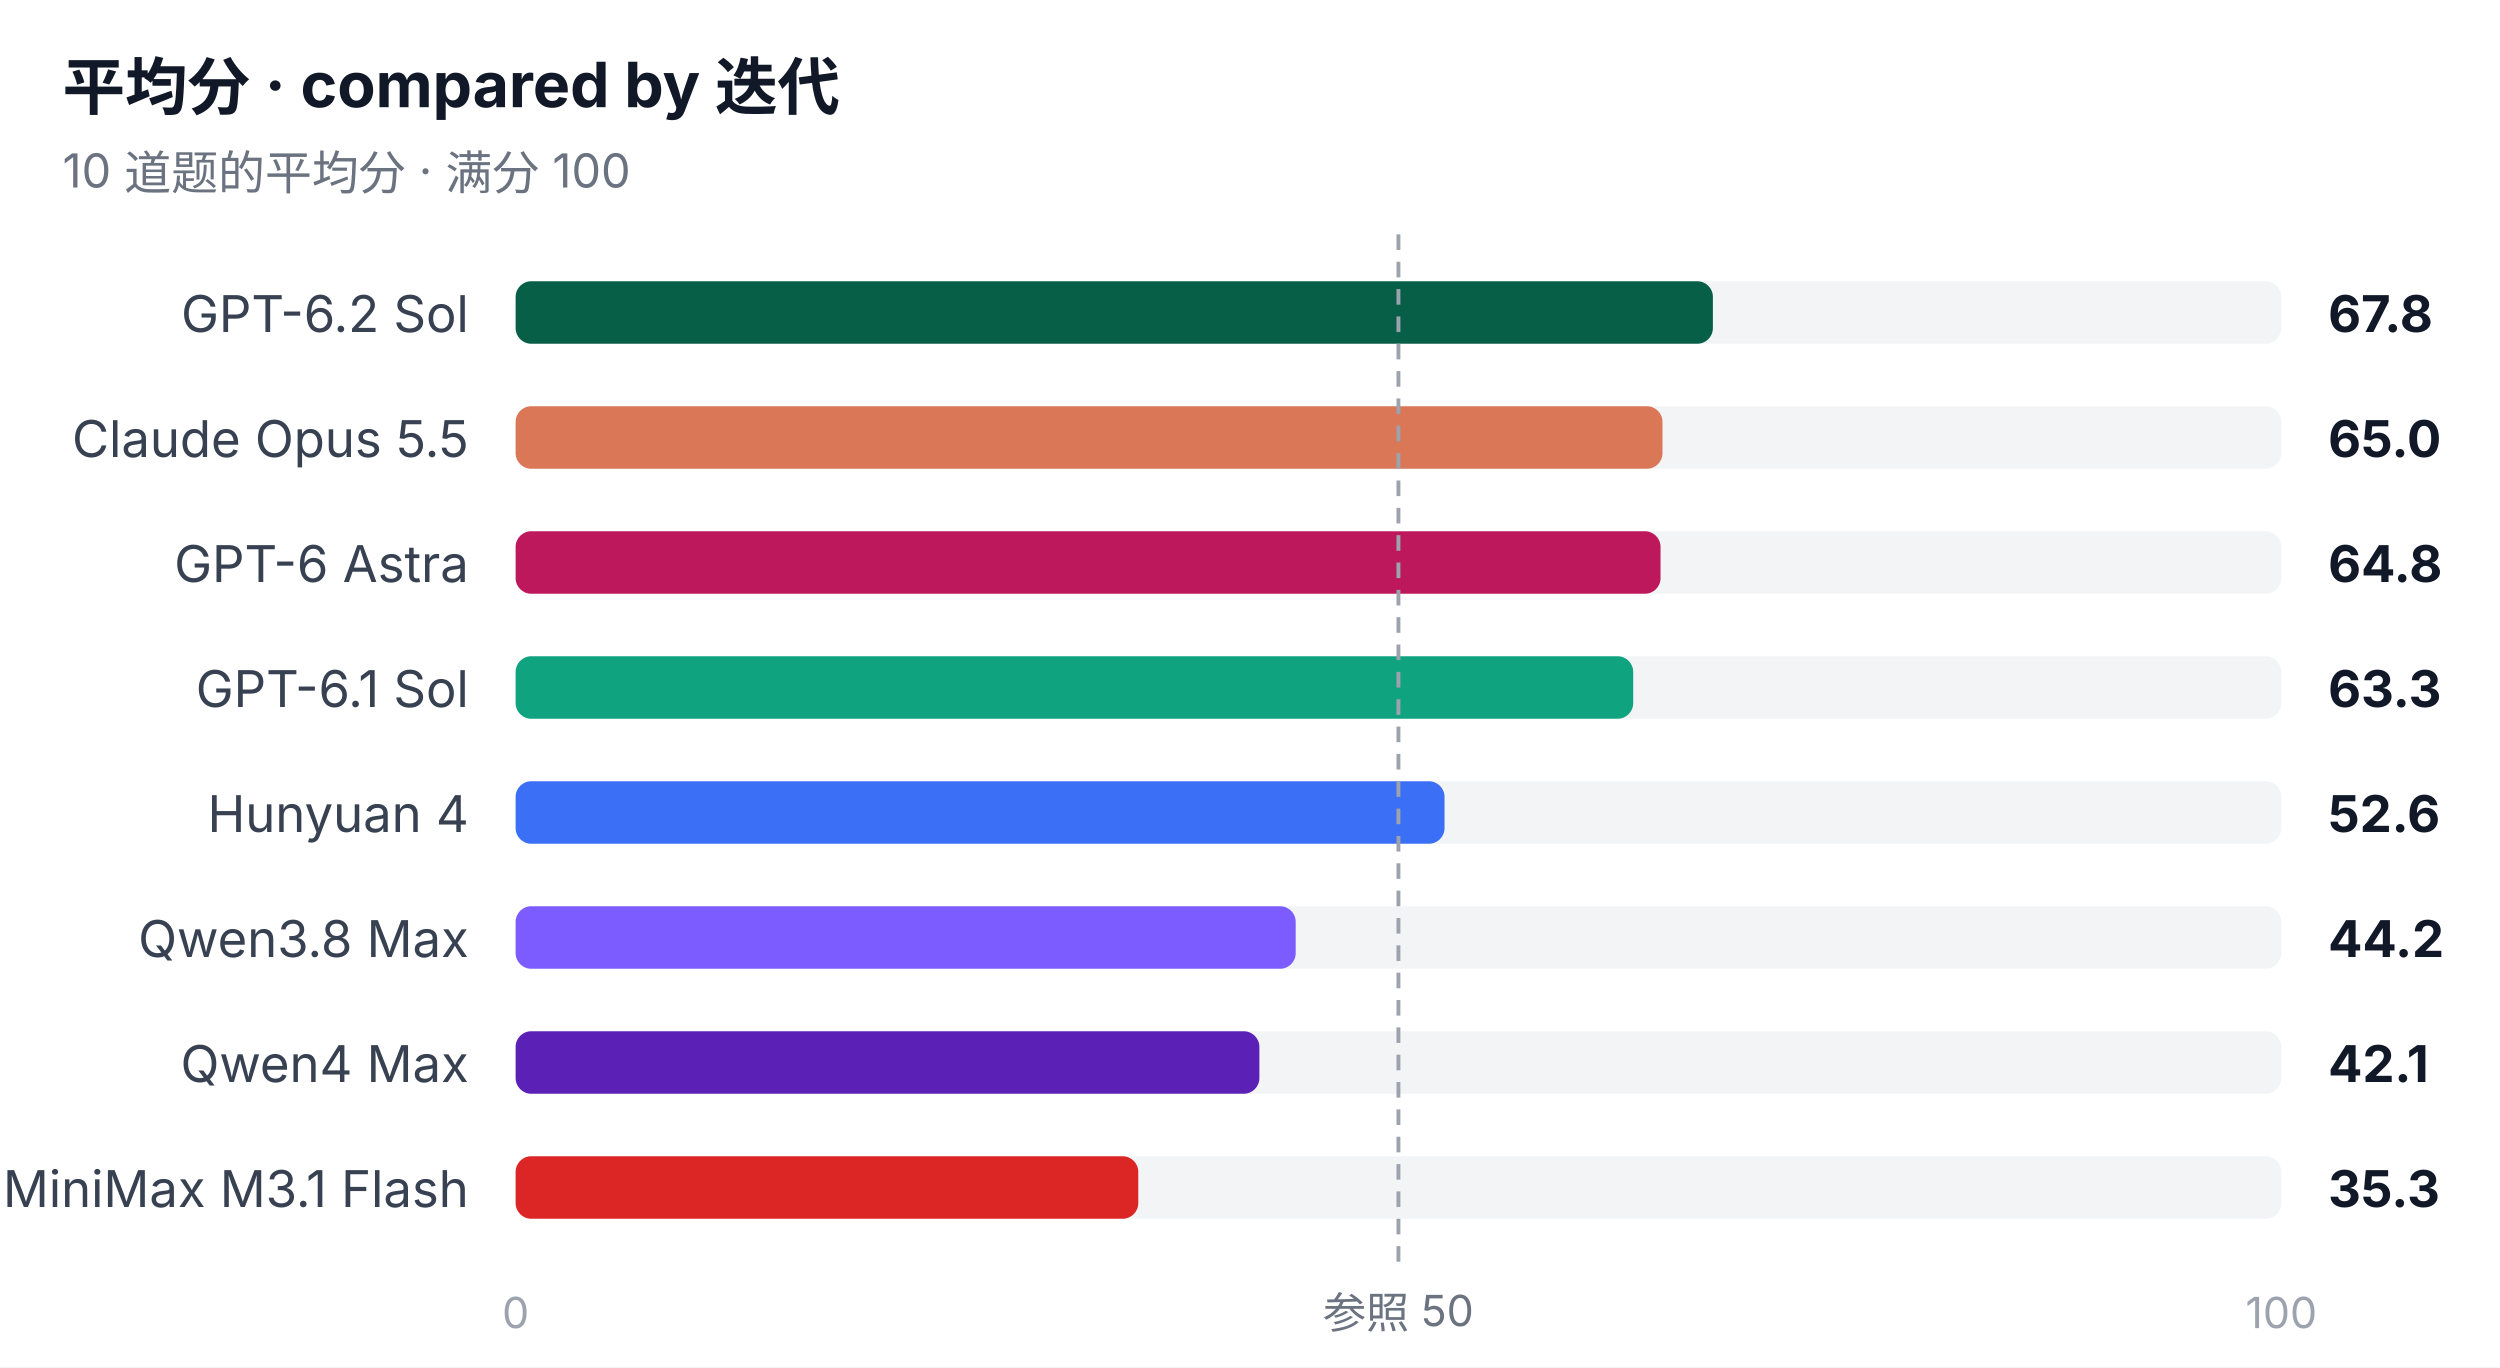
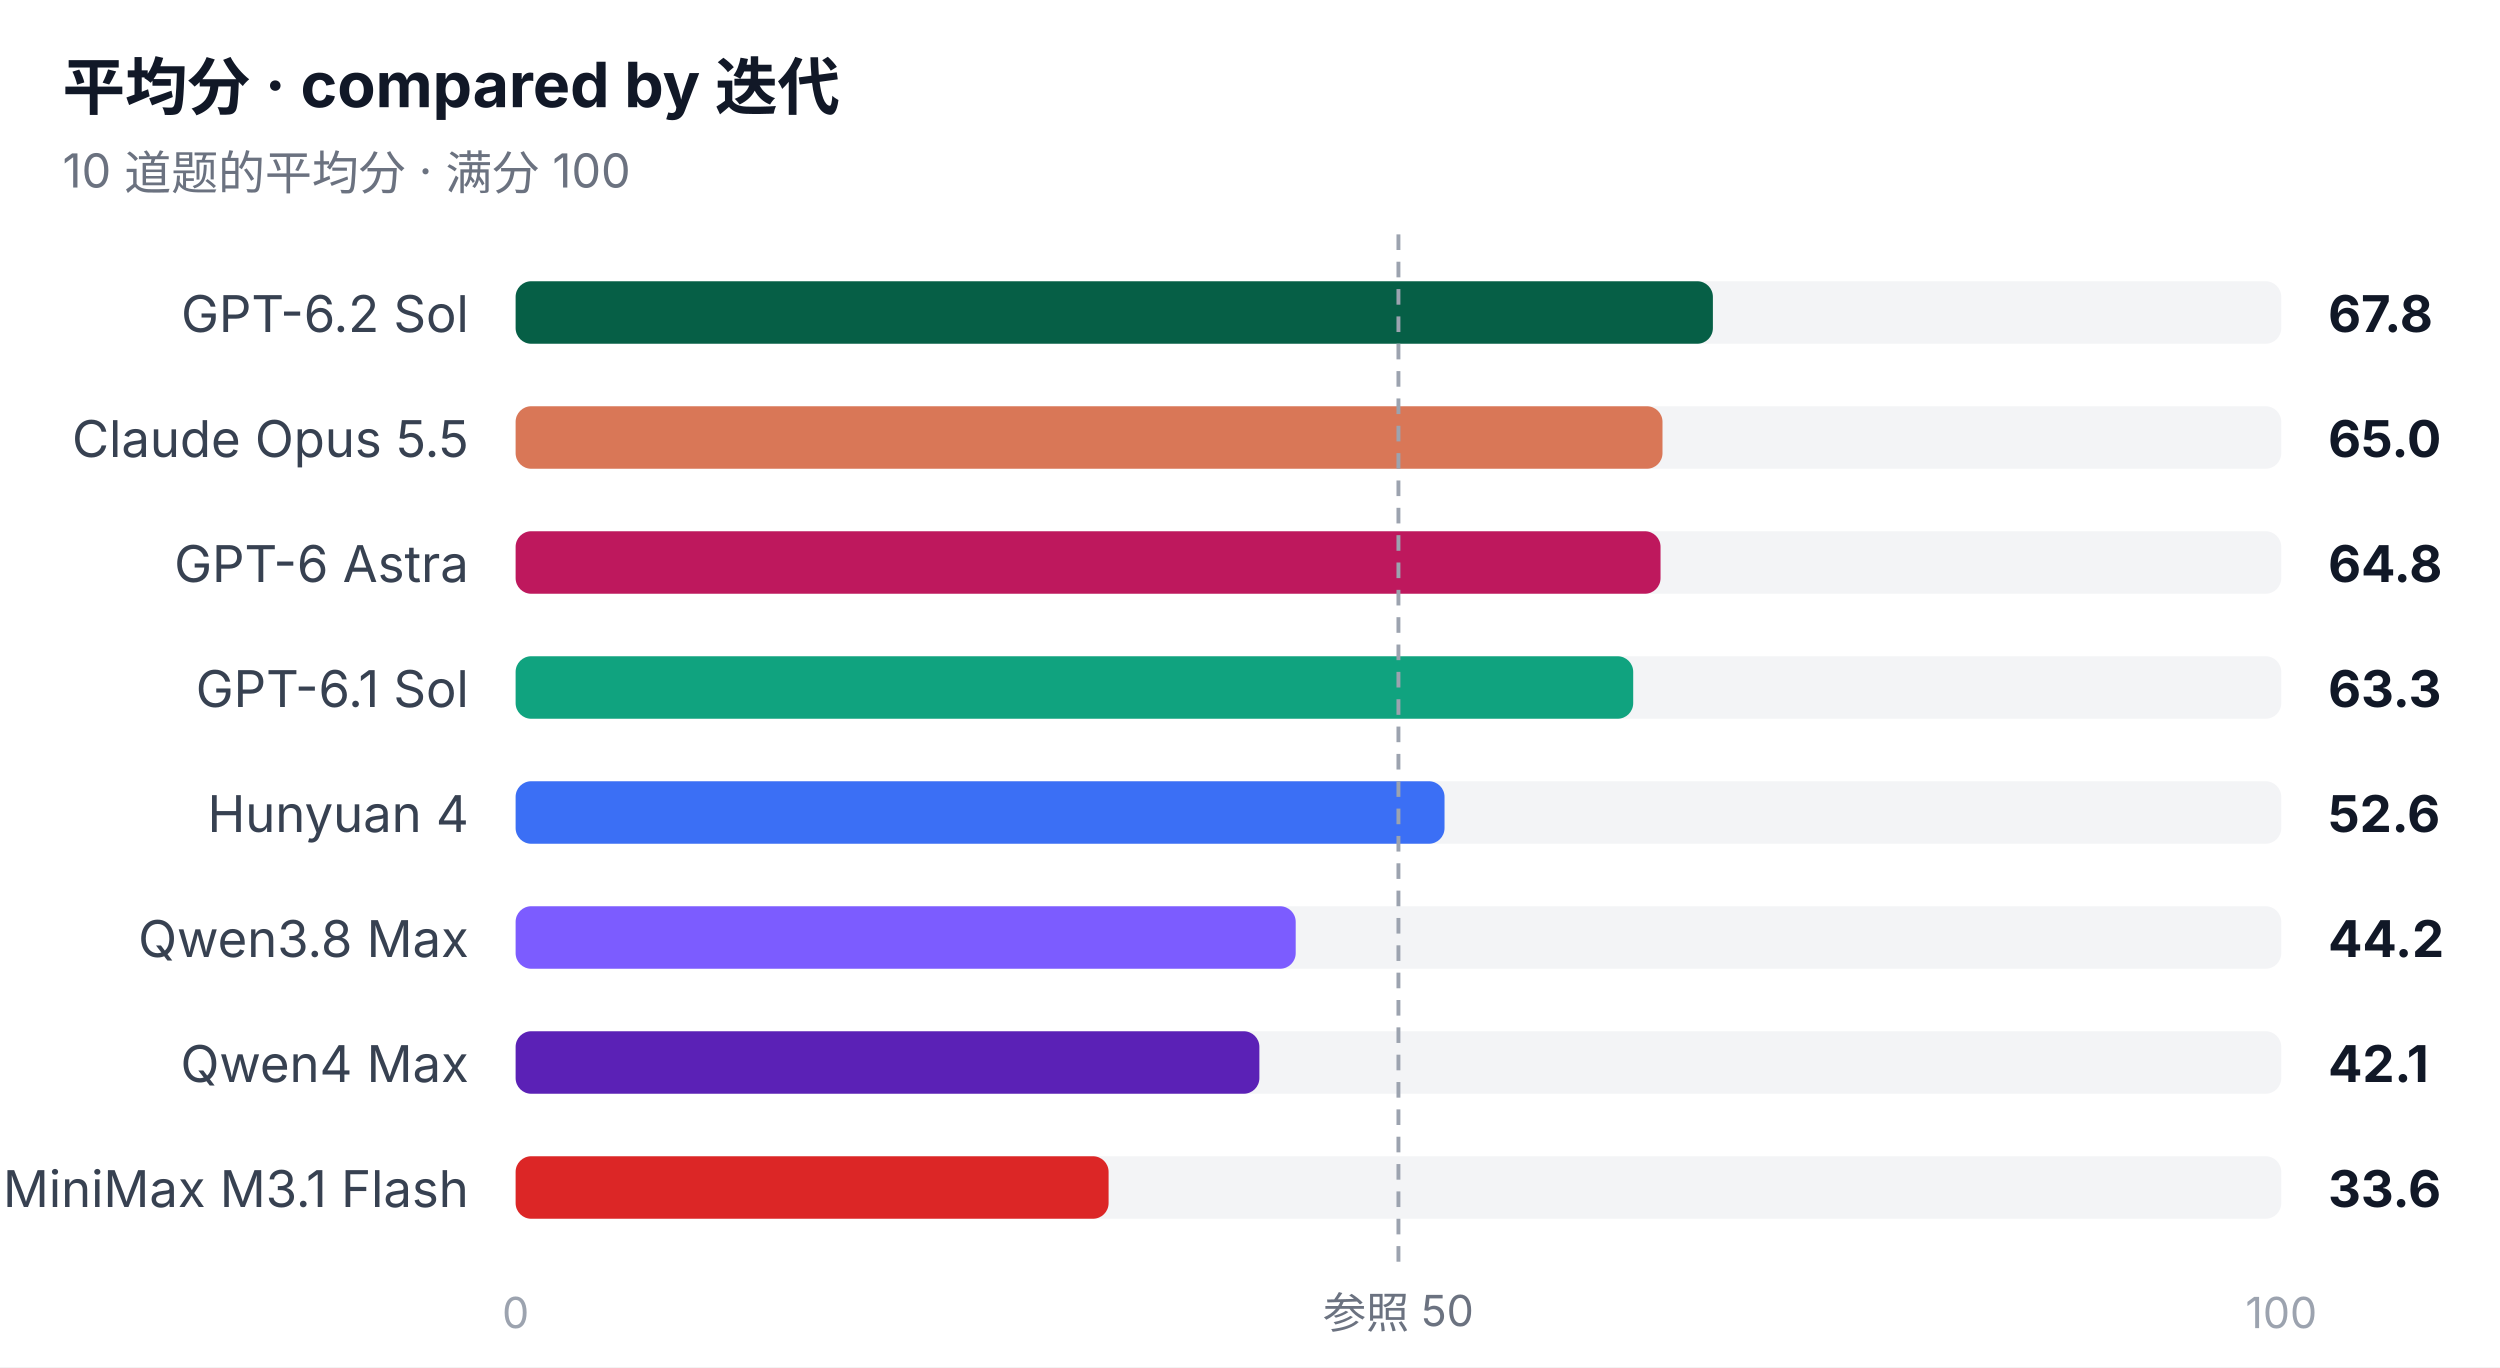
<svg xmlns="http://www.w3.org/2000/svg" width="640" height="350" viewBox="0 0 640 350" font-family="Inter, -apple-system, BlinkMacSystemFont, 'Segoe UI', Roboto, 'Helvetica Neue', Arial, 'PingFang SC', 'Microsoft YaHei', sans-serif">
  <rect width="640" height="350" fill="#ffffff" />
  <text x="16" y="28" font-size="16" font-weight="700" fill="#111827">平均分 · compared by 迭代</text>
  <text x="16" y="48" font-size="12" fill="#6b7280">10 道题的平均分 · 满分 100</text>
  <text x="120" y="85.0" font-size="13" fill="#374151" text-anchor="end">GPT-6.2 Sol</text>
  <rect x="132" y="72.0" width="452" height="16" rx="4" fill="#f3f4f6" />
  <rect x="132" y="72.0" width="306.5" height="16" rx="4" fill="#065f46" />
  <text x="596" y="85.0" font-size="13" font-weight="700" fill="#111827">67.8</text>
  <text x="120" y="117.0" font-size="13" fill="#374151" text-anchor="end">Claude Opus 5.5</text>
  <rect x="132" y="104.0" width="452" height="16" rx="4" fill="#f3f4f6" />
  <rect x="132" y="104.0" width="293.6" height="16" rx="4" fill="#d97757" />
  <text x="596" y="117.0" font-size="13" font-weight="700" fill="#111827">65.0</text>
  <text x="120" y="149.0" font-size="13" fill="#374151" text-anchor="end">GPT-6 Astra</text>
  <rect x="132" y="136.0" width="452" height="16" rx="4" fill="#f3f4f6" />
  <rect x="132" y="136.0" width="293.1" height="16" rx="4" fill="#be185d" />
  <text x="596" y="149.0" font-size="13" font-weight="700" fill="#111827">64.8</text>
  <text x="120" y="181.0" font-size="13" fill="#374151" text-anchor="end">GPT-6.1 Sol</text>
  <rect x="132" y="168.0" width="452" height="16" rx="4" fill="#f3f4f6" />
  <rect x="132" y="168.0" width="286.1" height="16" rx="4" fill="#10a37f" />
  <text x="596" y="181.0" font-size="13" font-weight="700" fill="#111827">63.3</text>
  <text x="120" y="213.0" font-size="13" fill="#374151" text-anchor="end">Hunyuan 4</text>
  <rect x="132" y="200.0" width="452" height="16" rx="4" fill="#f3f4f6" />
  <rect x="132" y="200.0" width="237.8" height="16" rx="4" fill="#3b6ff5" />
  <text x="596" y="213.0" font-size="13" font-weight="700" fill="#111827">52.6</text>
  <text x="120" y="245.0" font-size="13" fill="#374151" text-anchor="end">Qwen3.8 Max</text>
  <rect x="132" y="232.0" width="452" height="16" rx="4" fill="#f3f4f6" />
  <rect x="132" y="232.0" width="199.7" height="16" rx="4" fill="#7c5cff" />
  <text x="596" y="245.0" font-size="13" font-weight="700" fill="#111827">44.2</text>
  <text x="120" y="277.0" font-size="13" fill="#374151" text-anchor="end">Qwen4 Max</text>
  <rect x="132" y="264.0" width="452" height="16" rx="4" fill="#f3f4f6" />
  <rect x="132" y="264.0" width="190.4" height="16" rx="4" fill="#5b21b6" />
  <text x="596" y="277.0" font-size="13" font-weight="700" fill="#111827">42.1</text>
  <text x="120" y="309.0" font-size="13" fill="#374151" text-anchor="end">MiniMax M3.1 Flash</text>
  <rect x="132" y="296.0" width="452" height="16" rx="4" fill="#f3f4f6" />
-   <rect x="132" y="296.0" width="159.4" height="16" rx="4" fill="#dc2626" />
-   <text x="596" y="309.0" font-size="13" font-weight="700" fill="#111827">35.3</text>
+   <rect x="132" y="296.0" width="151.8" height="16" rx="4" fill="#dc2626" />
+   <text x="596" y="309.0" font-size="13" font-weight="700" fill="#111827">33.6</text>
  <line x1="358.0" y1="60" x2="358.0" y2="324" stroke="#9ca3af" stroke-dasharray="4 3" />
  <text x="132.0" y="340" font-size="11" fill="#9ca3af" text-anchor="middle">0</text>
  <text x="358.0" y="340" font-size="11" fill="#6b7280" text-anchor="middle">参照 50</text>
  <text x="584.0" y="340" font-size="11" fill="#9ca3af" text-anchor="middle">100</text>
</svg>
